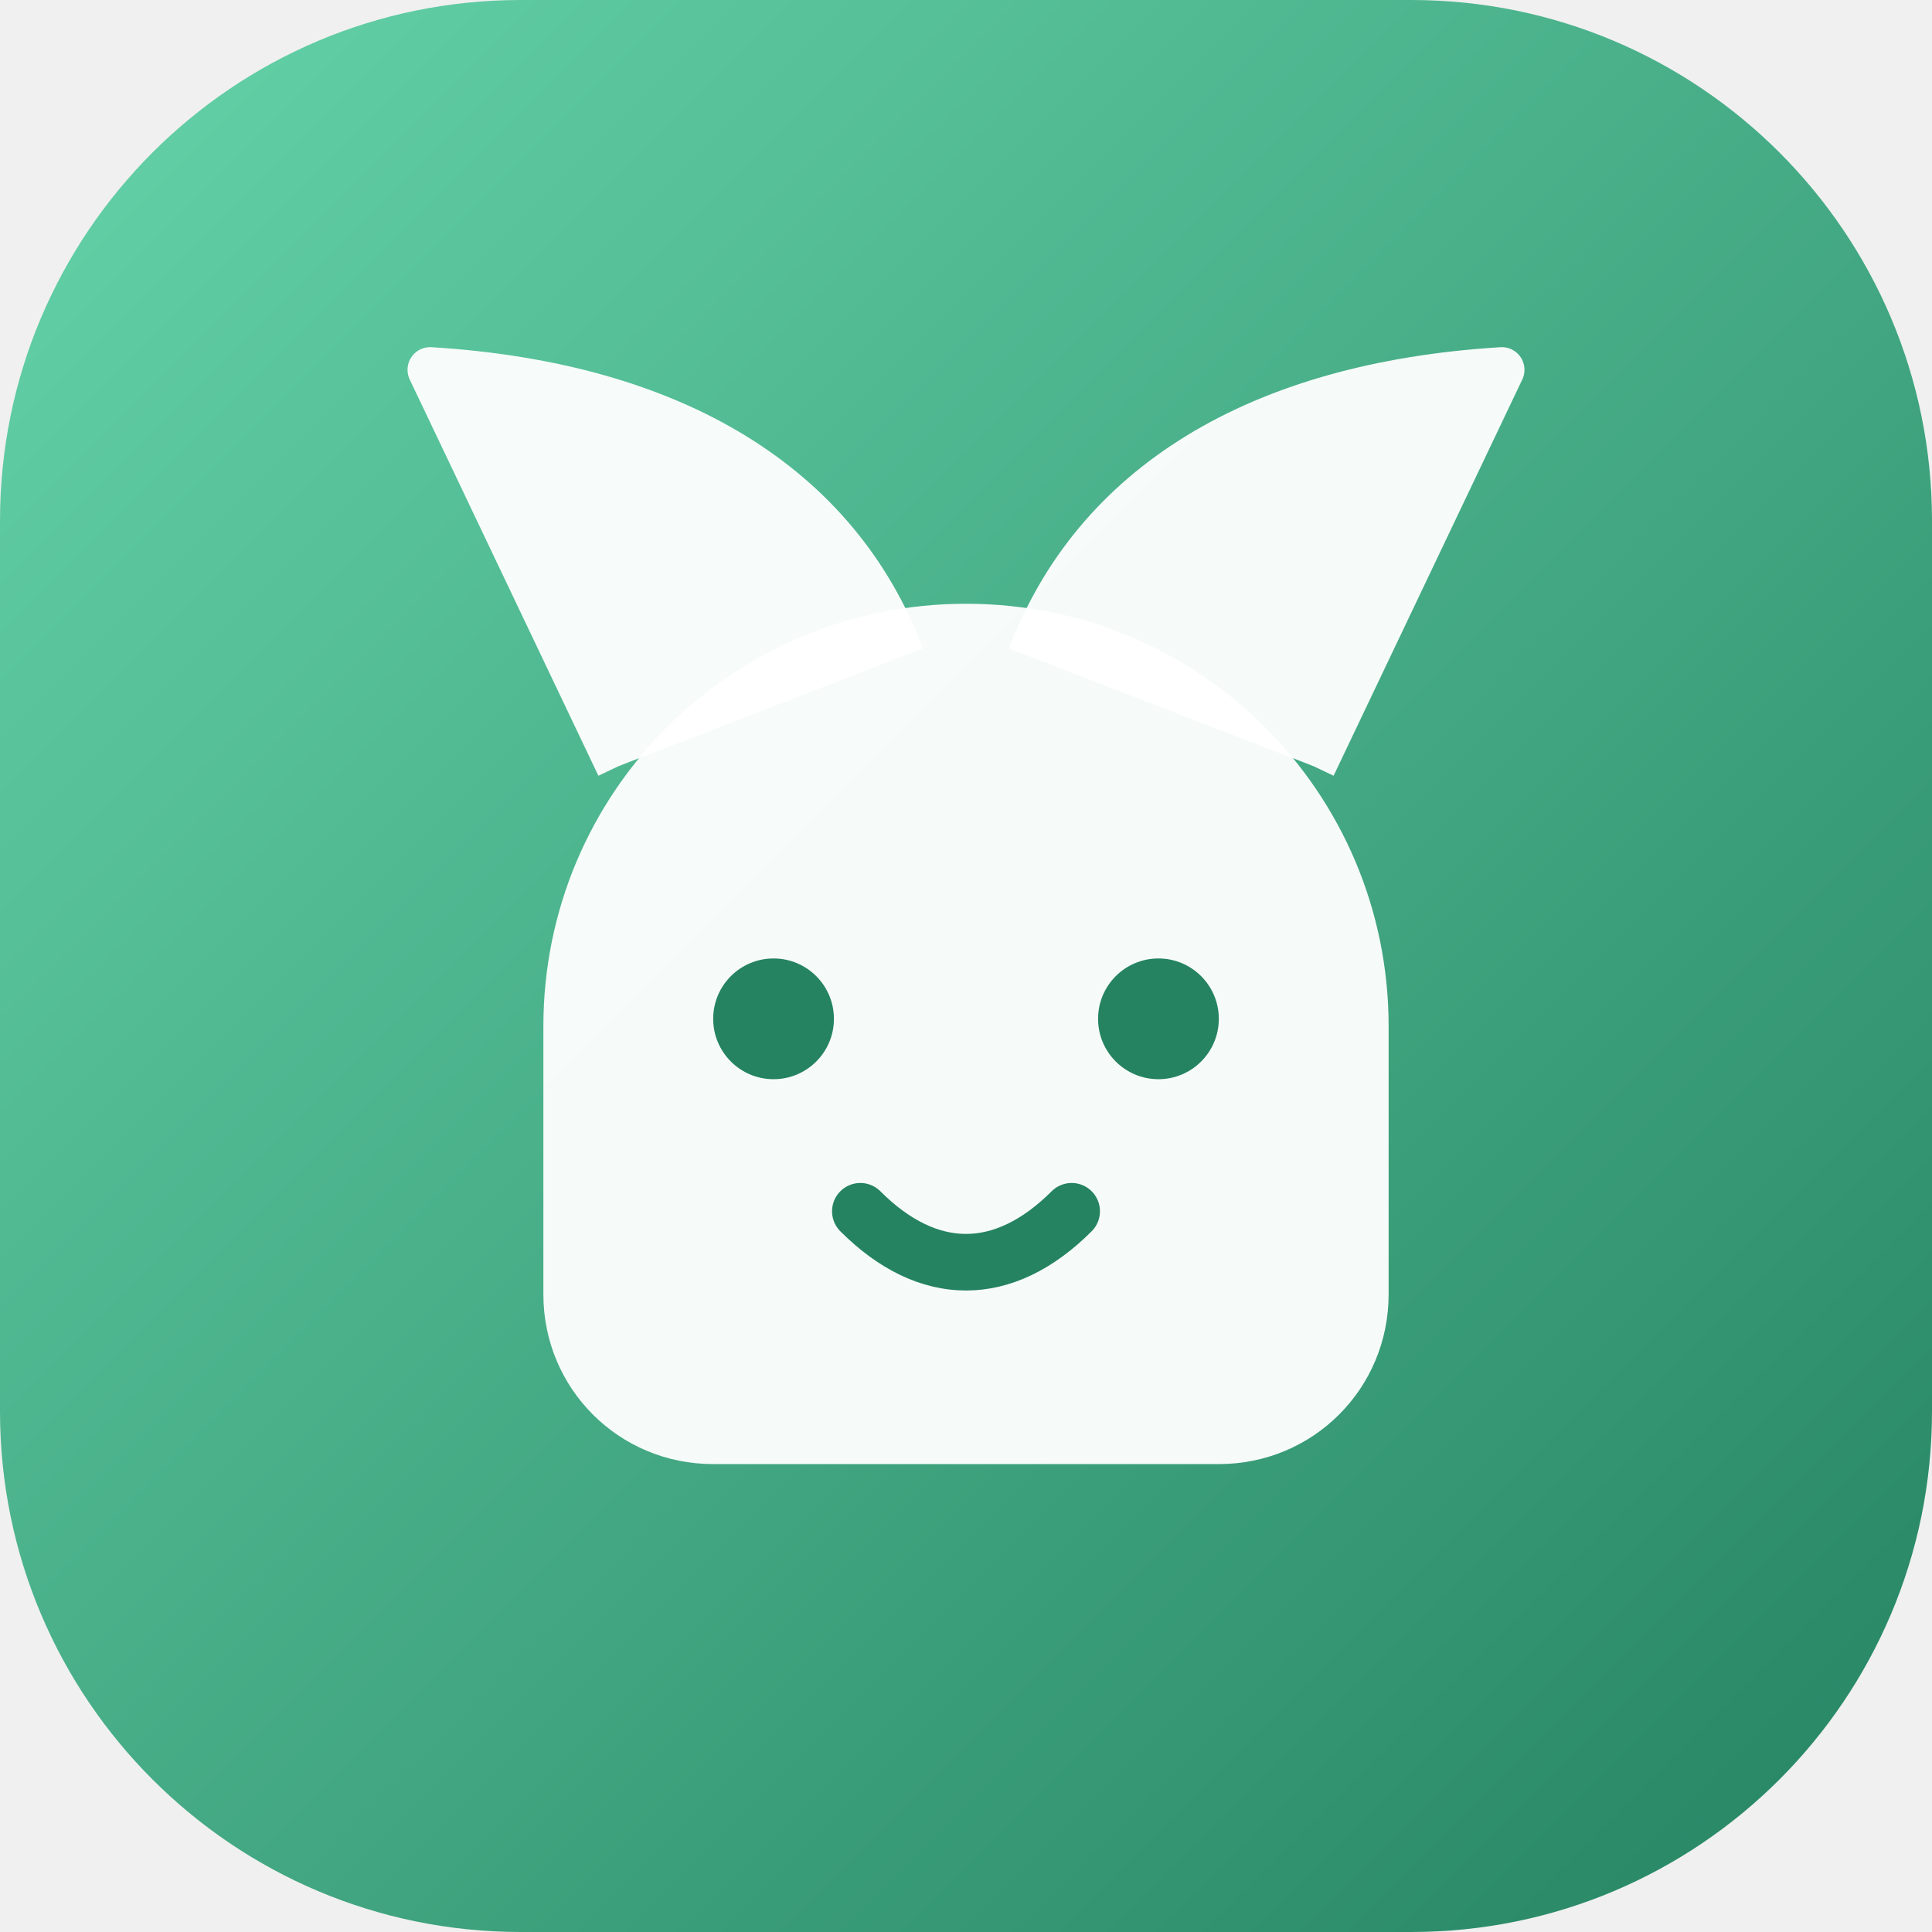
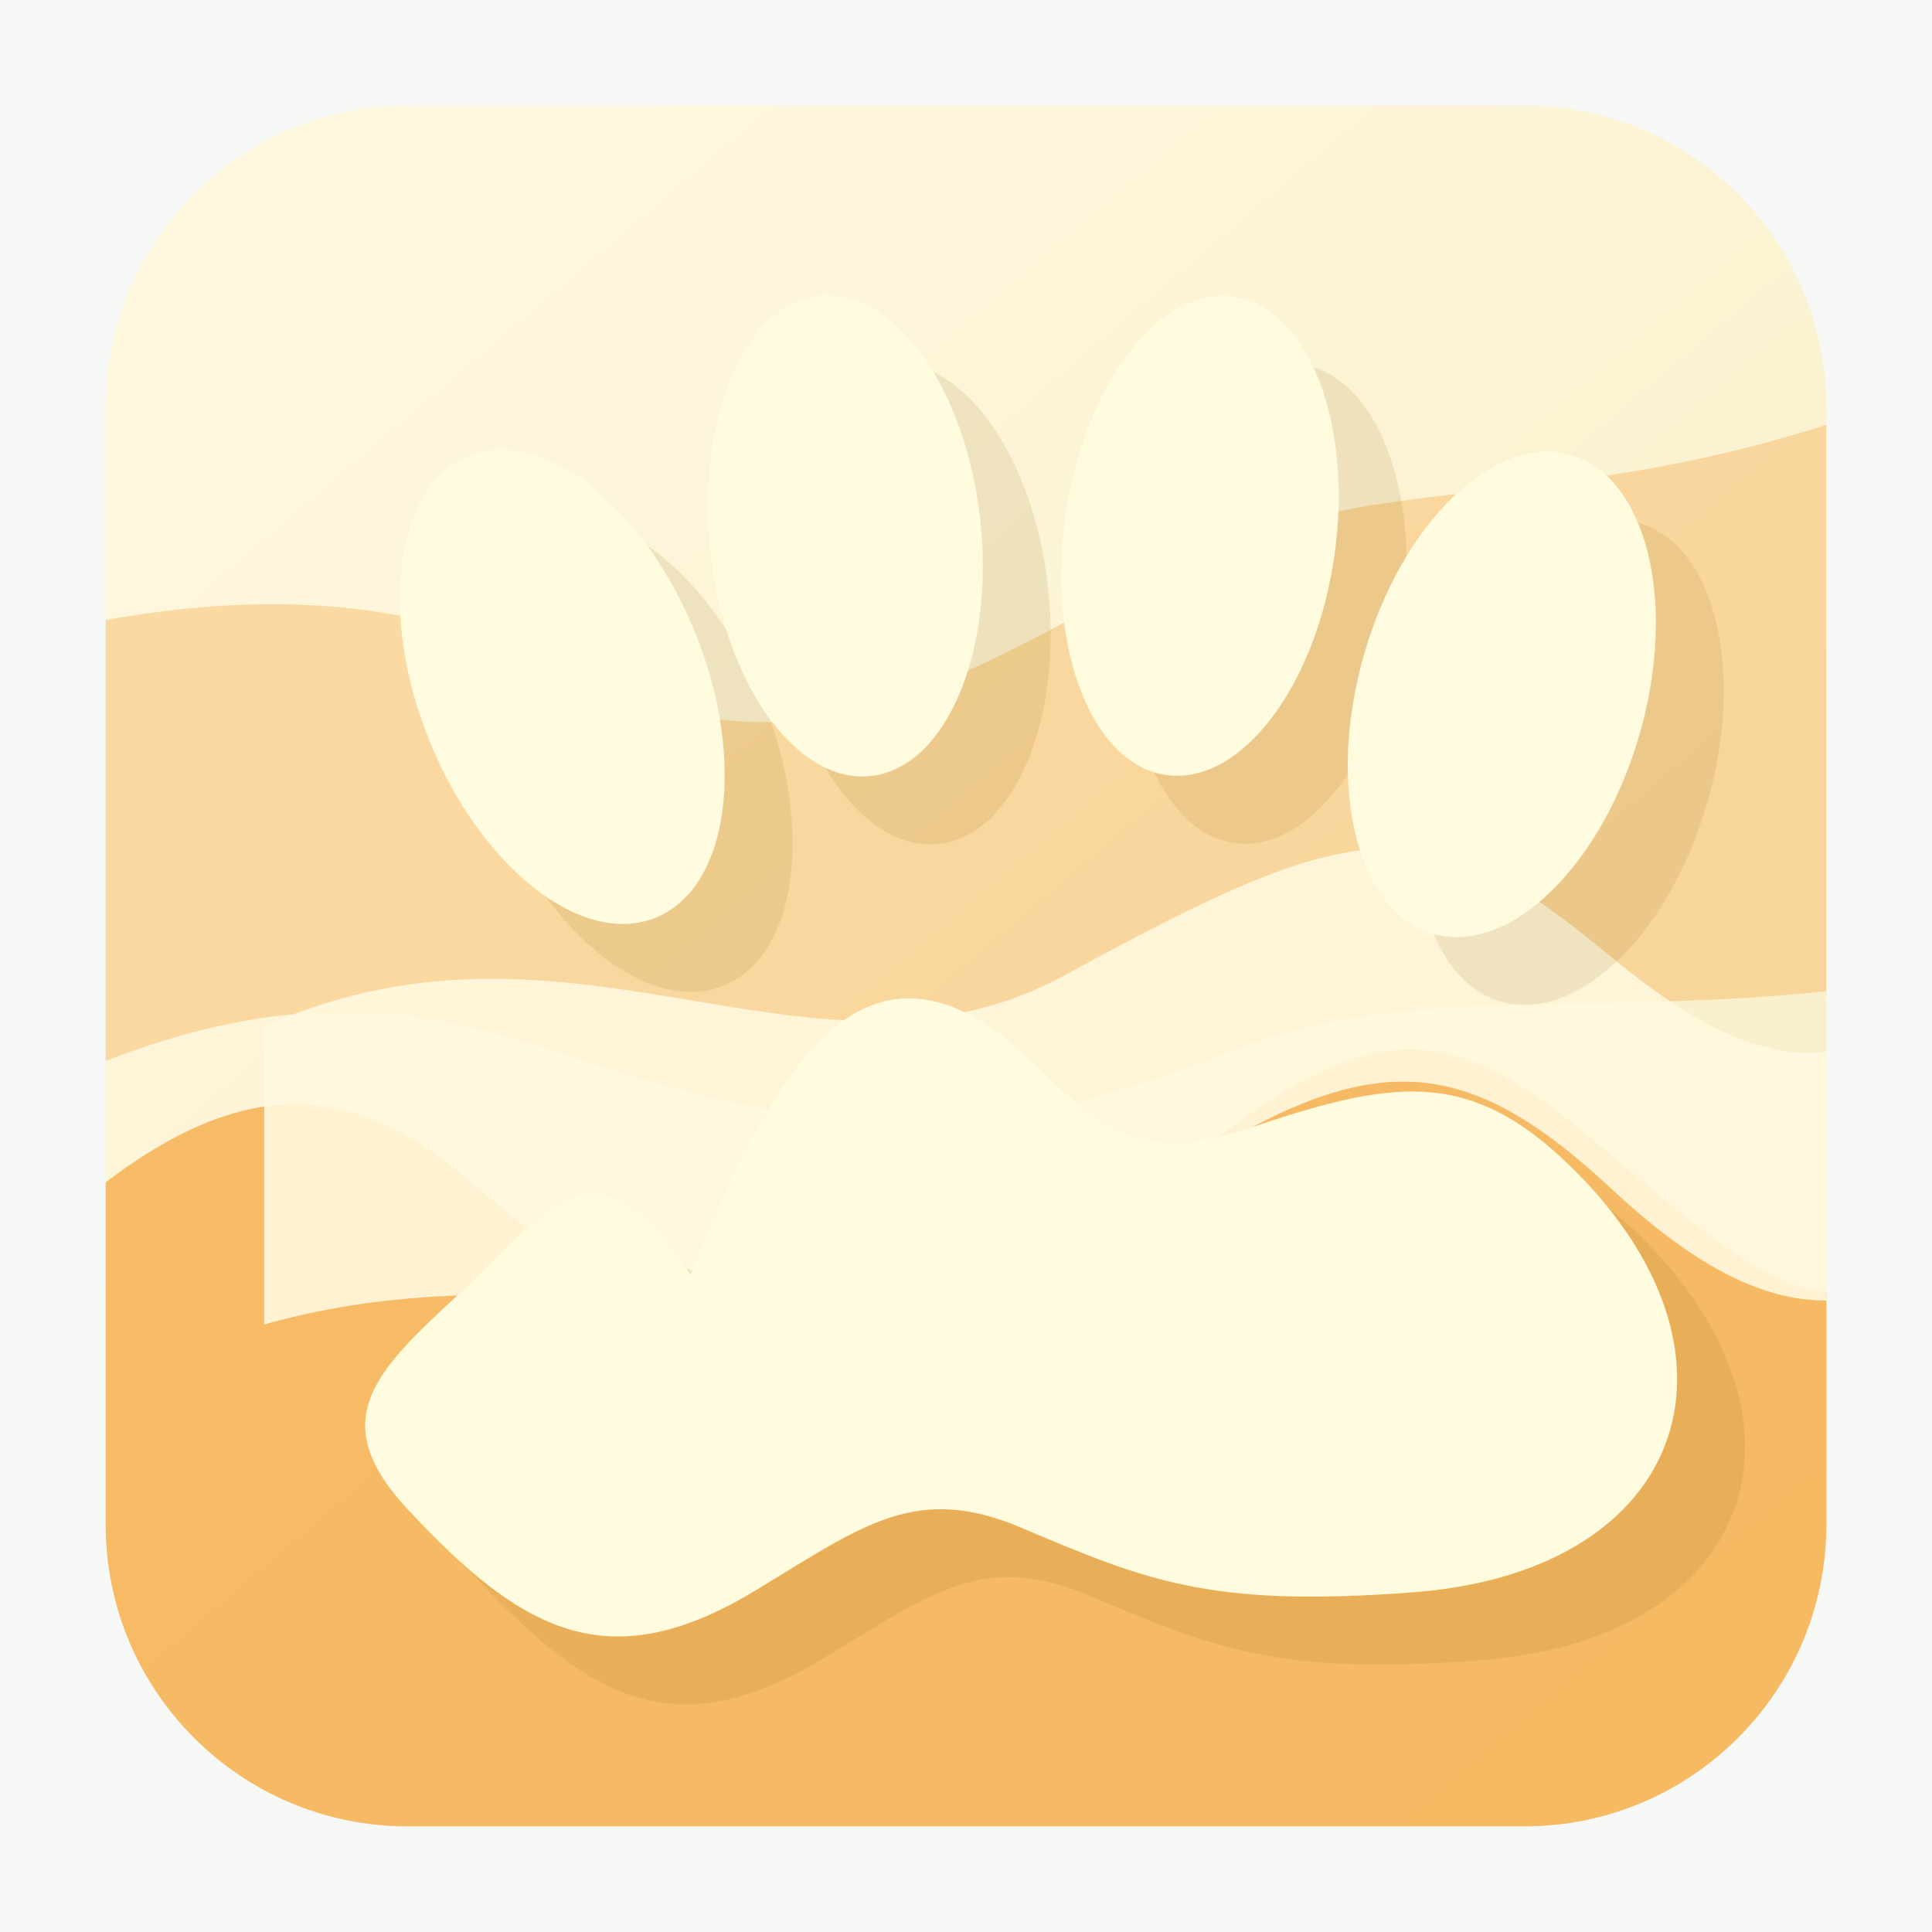
- <svg xmlns="http://www.w3.org/2000/svg" viewBox="0 0 512 512">
+ <svg xmlns="http://www.w3.org/2000/svg" viewBox="0 0 512 512" role="img" aria-label="PetFlow">
  <defs>
-     <linearGradient id="g" x1="0" y1="0" x2="1" y2="1">
-       <stop stop-color="#66d4aa" />
-       <stop offset="1" stop-color="#258362" />
+     <linearGradient id="bg" x1="70" y1="42" x2="438" y2="474" gradientUnits="userSpaceOnUse">
+       <stop stop-color="#fff8df" />
+       <stop offset="1" stop-color="#f8edc7" />
    </linearGradient>
+     <clipPath id="round">
+       <rect x="28" y="28" width="456" height="456" rx="80" />
+     </clipPath>
+     <filter id="softShadow" x="-20%" y="-20%" width="140%" height="150%">
+       <feDropShadow dx="18" dy="18" stdDeviation="0" flood-color="#875427" flood-opacity=".12" />
+     </filter>
  </defs>
-   <rect width="512" height="512" rx="138" fill="url(#g)" />
-   <path d="M144 272c0-62 50-112 112-112s112 50 112 112v71c0 25-20 45-45 45H189c-25 0-45-20-45-45v-71Z" fill="#fff" opacity=".95" />
-   <circle cx="205" cy="270" r="16" fill="#258362" />
-   <circle cx="307" cy="270" r="16" fill="#258362" />
-   <path d="M228 321c18 18 38 18 56 0" fill="none" stroke="#258362" stroke-width="15" stroke-linecap="round" />
-   <path d="M164 203 114 98c65 4 108 31 125 76M348 203l50-105c-65 4-108 31-125 76" fill="#fff" opacity=".95" stroke="#fff" stroke-width="12" stroke-linejoin="round" />
+   <rect width="512" height="512" fill="#f5f8f4" />
+   <g clip-path="url(#round)">
+     <rect x="28" y="28" width="456" height="456" rx="80" fill="url(#bg)" />
+     <path d="M-34 180c86-27 136-26 190 0 61 30 105-6 157-31 66-31 114-4 232-61v164c-100 25-160 3-220 27-73 29-114 21-183-2-59-19-103-7-176 35Z" fill="#f6b154" opacity=".42" />
+     <path d="M-34 376c66-78 108-105 156-65 63 53 101 77 162 23 70-62 91-72 138-32 54 45 67 62 124 0v210H-34Z" fill="#f6b154" opacity=".86" />
+     <path d="M70 272c83-37 146 23 213-14 75-41 95-45 142-6 48 40 73 37 121-19v68c-40 54-73 57-119 14-43-40-69-38-133 8-66 47-139 4-224 28Z" fill="#fff8df" opacity=".9" />
+   </g>
+   <g fill="#fffbdf" filter="url(#softShadow)">
+     <ellipse cx="149" cy="182" rx="38" ry="66" transform="rotate(-22 149 182)" />
+     <ellipse cx="224" cy="142" rx="36" ry="64" transform="rotate(-6 224 142)" />
+     <ellipse cx="318" cy="142" rx="36" ry="64" transform="rotate(8 318 142)" />
+     <ellipse cx="398" cy="184" rx="38" ry="66" transform="rotate(16 398 184)" />
+     <path d="M183 338c24-62 46-85 76-68 24 14 31 43 72 29 41-14 61-16 90 15 45 49 23 103-47 108-53 4-70-3-103-17-28-12-42-1-70 16-39 24-62 12-92-20-25-26-8-39 18-63 16-15 31-40 56-0Z" />
+   </g>
</svg>
